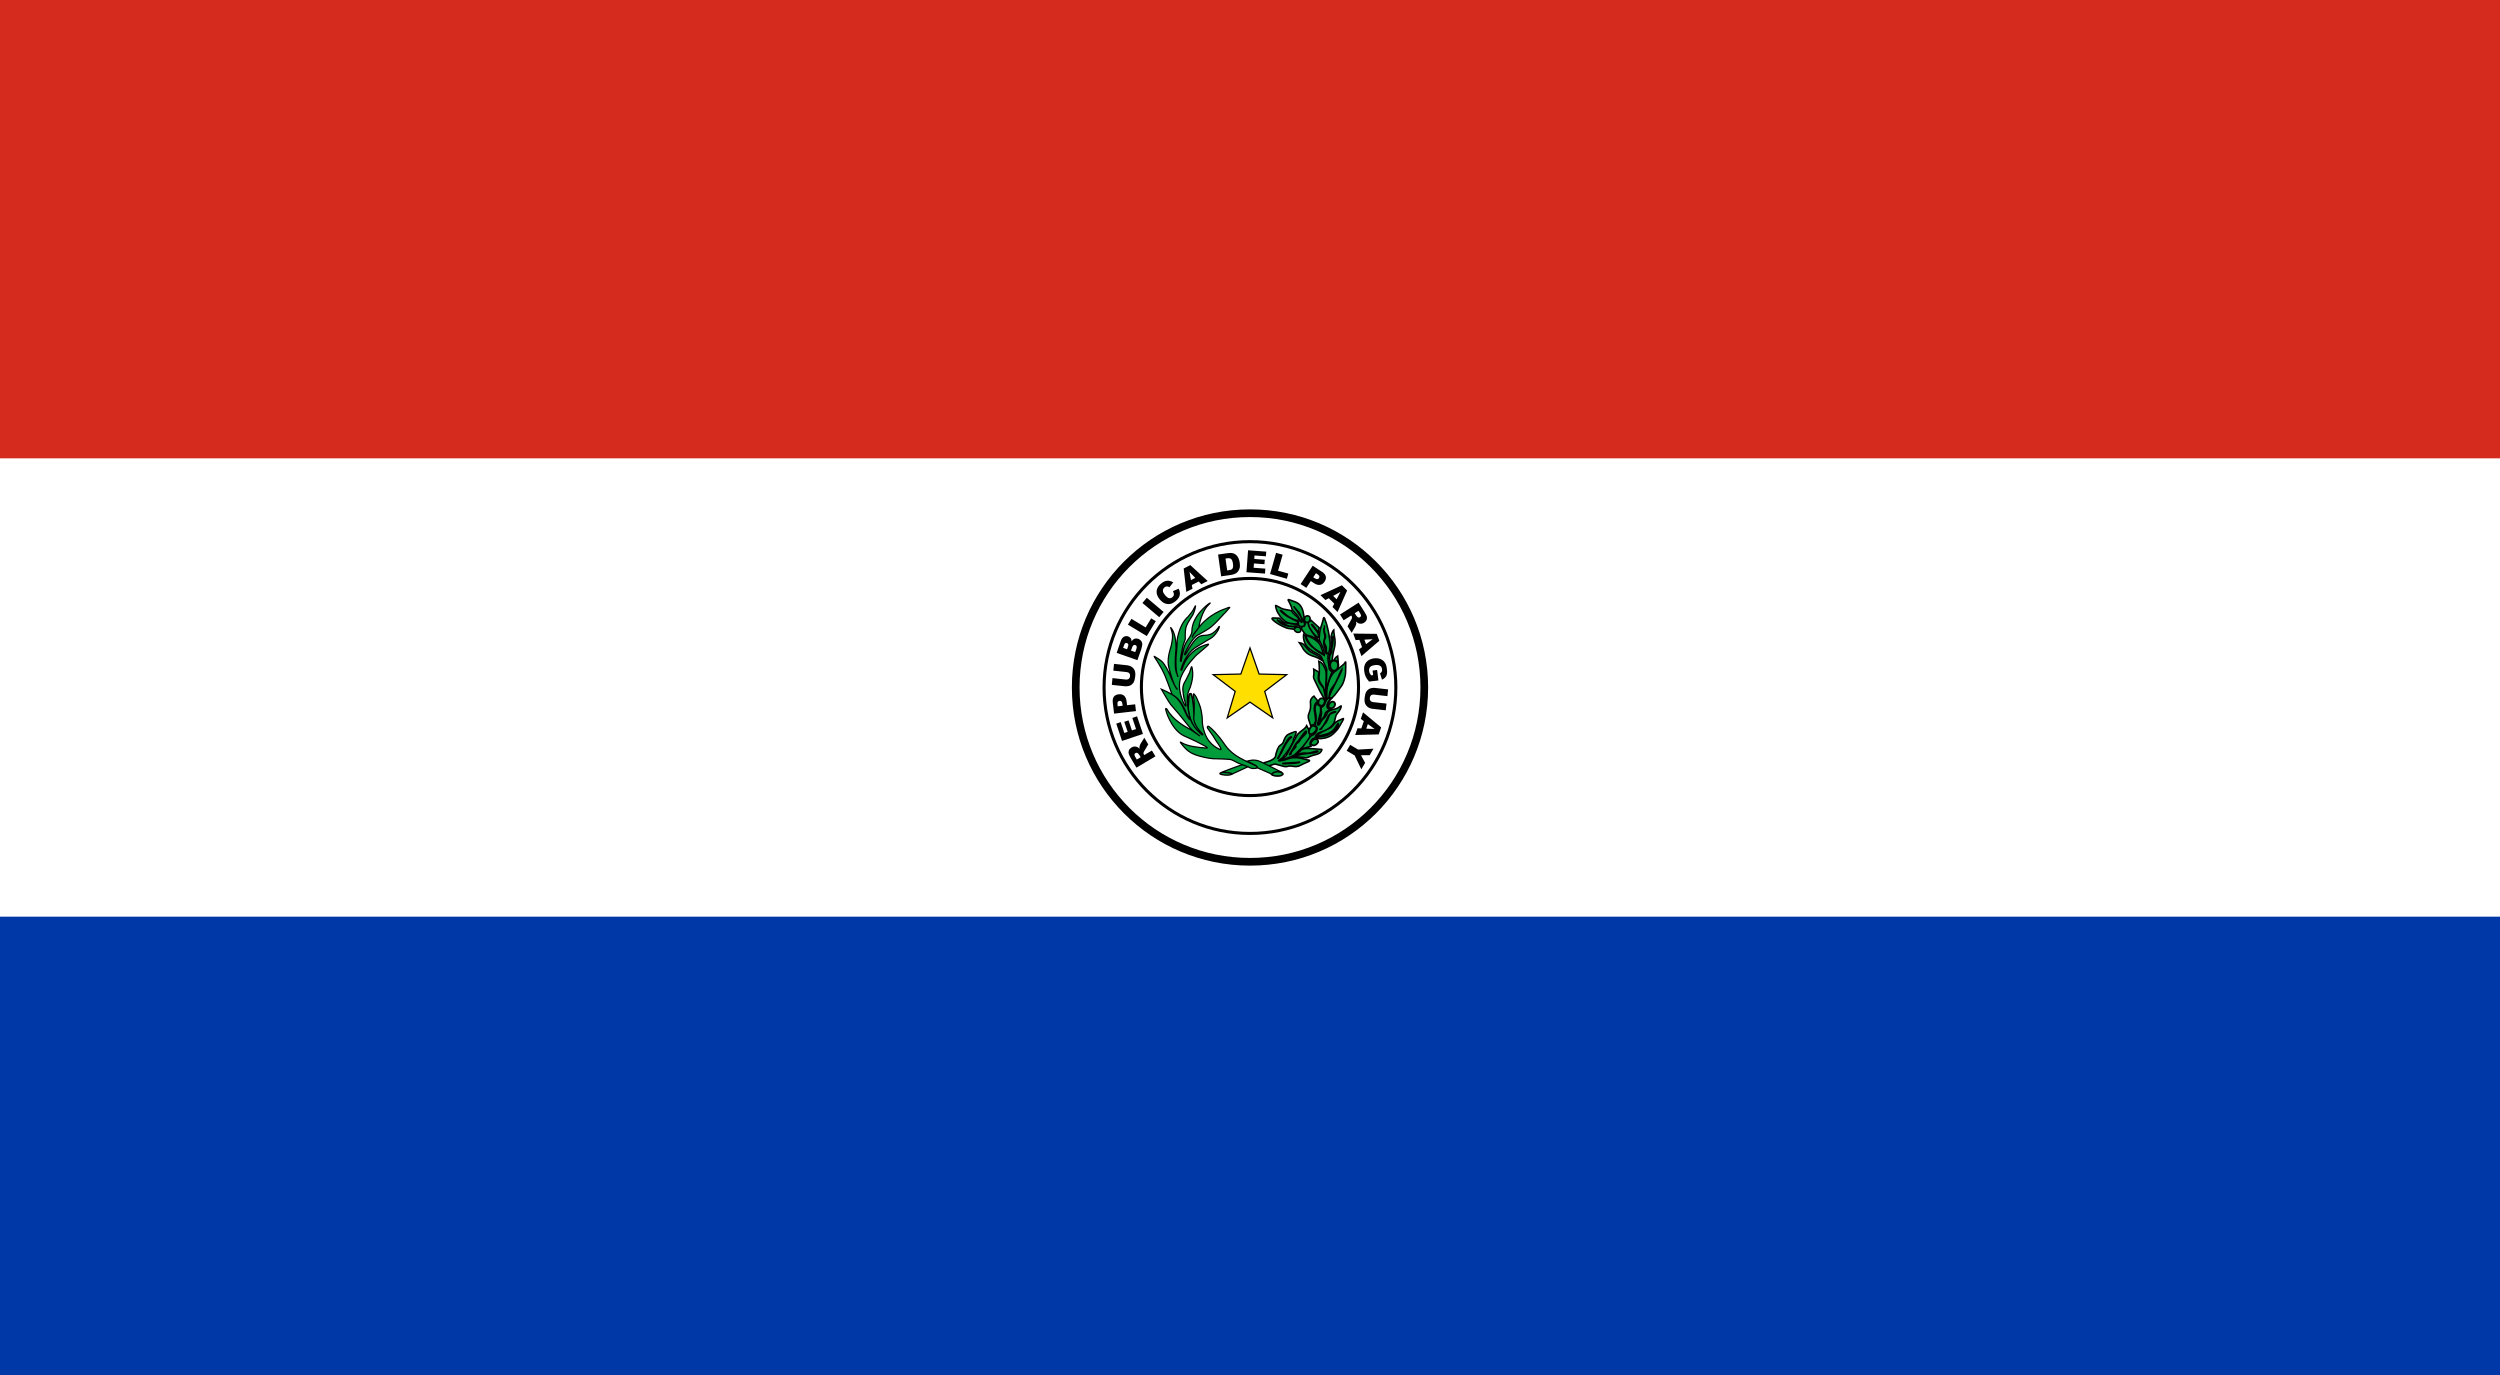
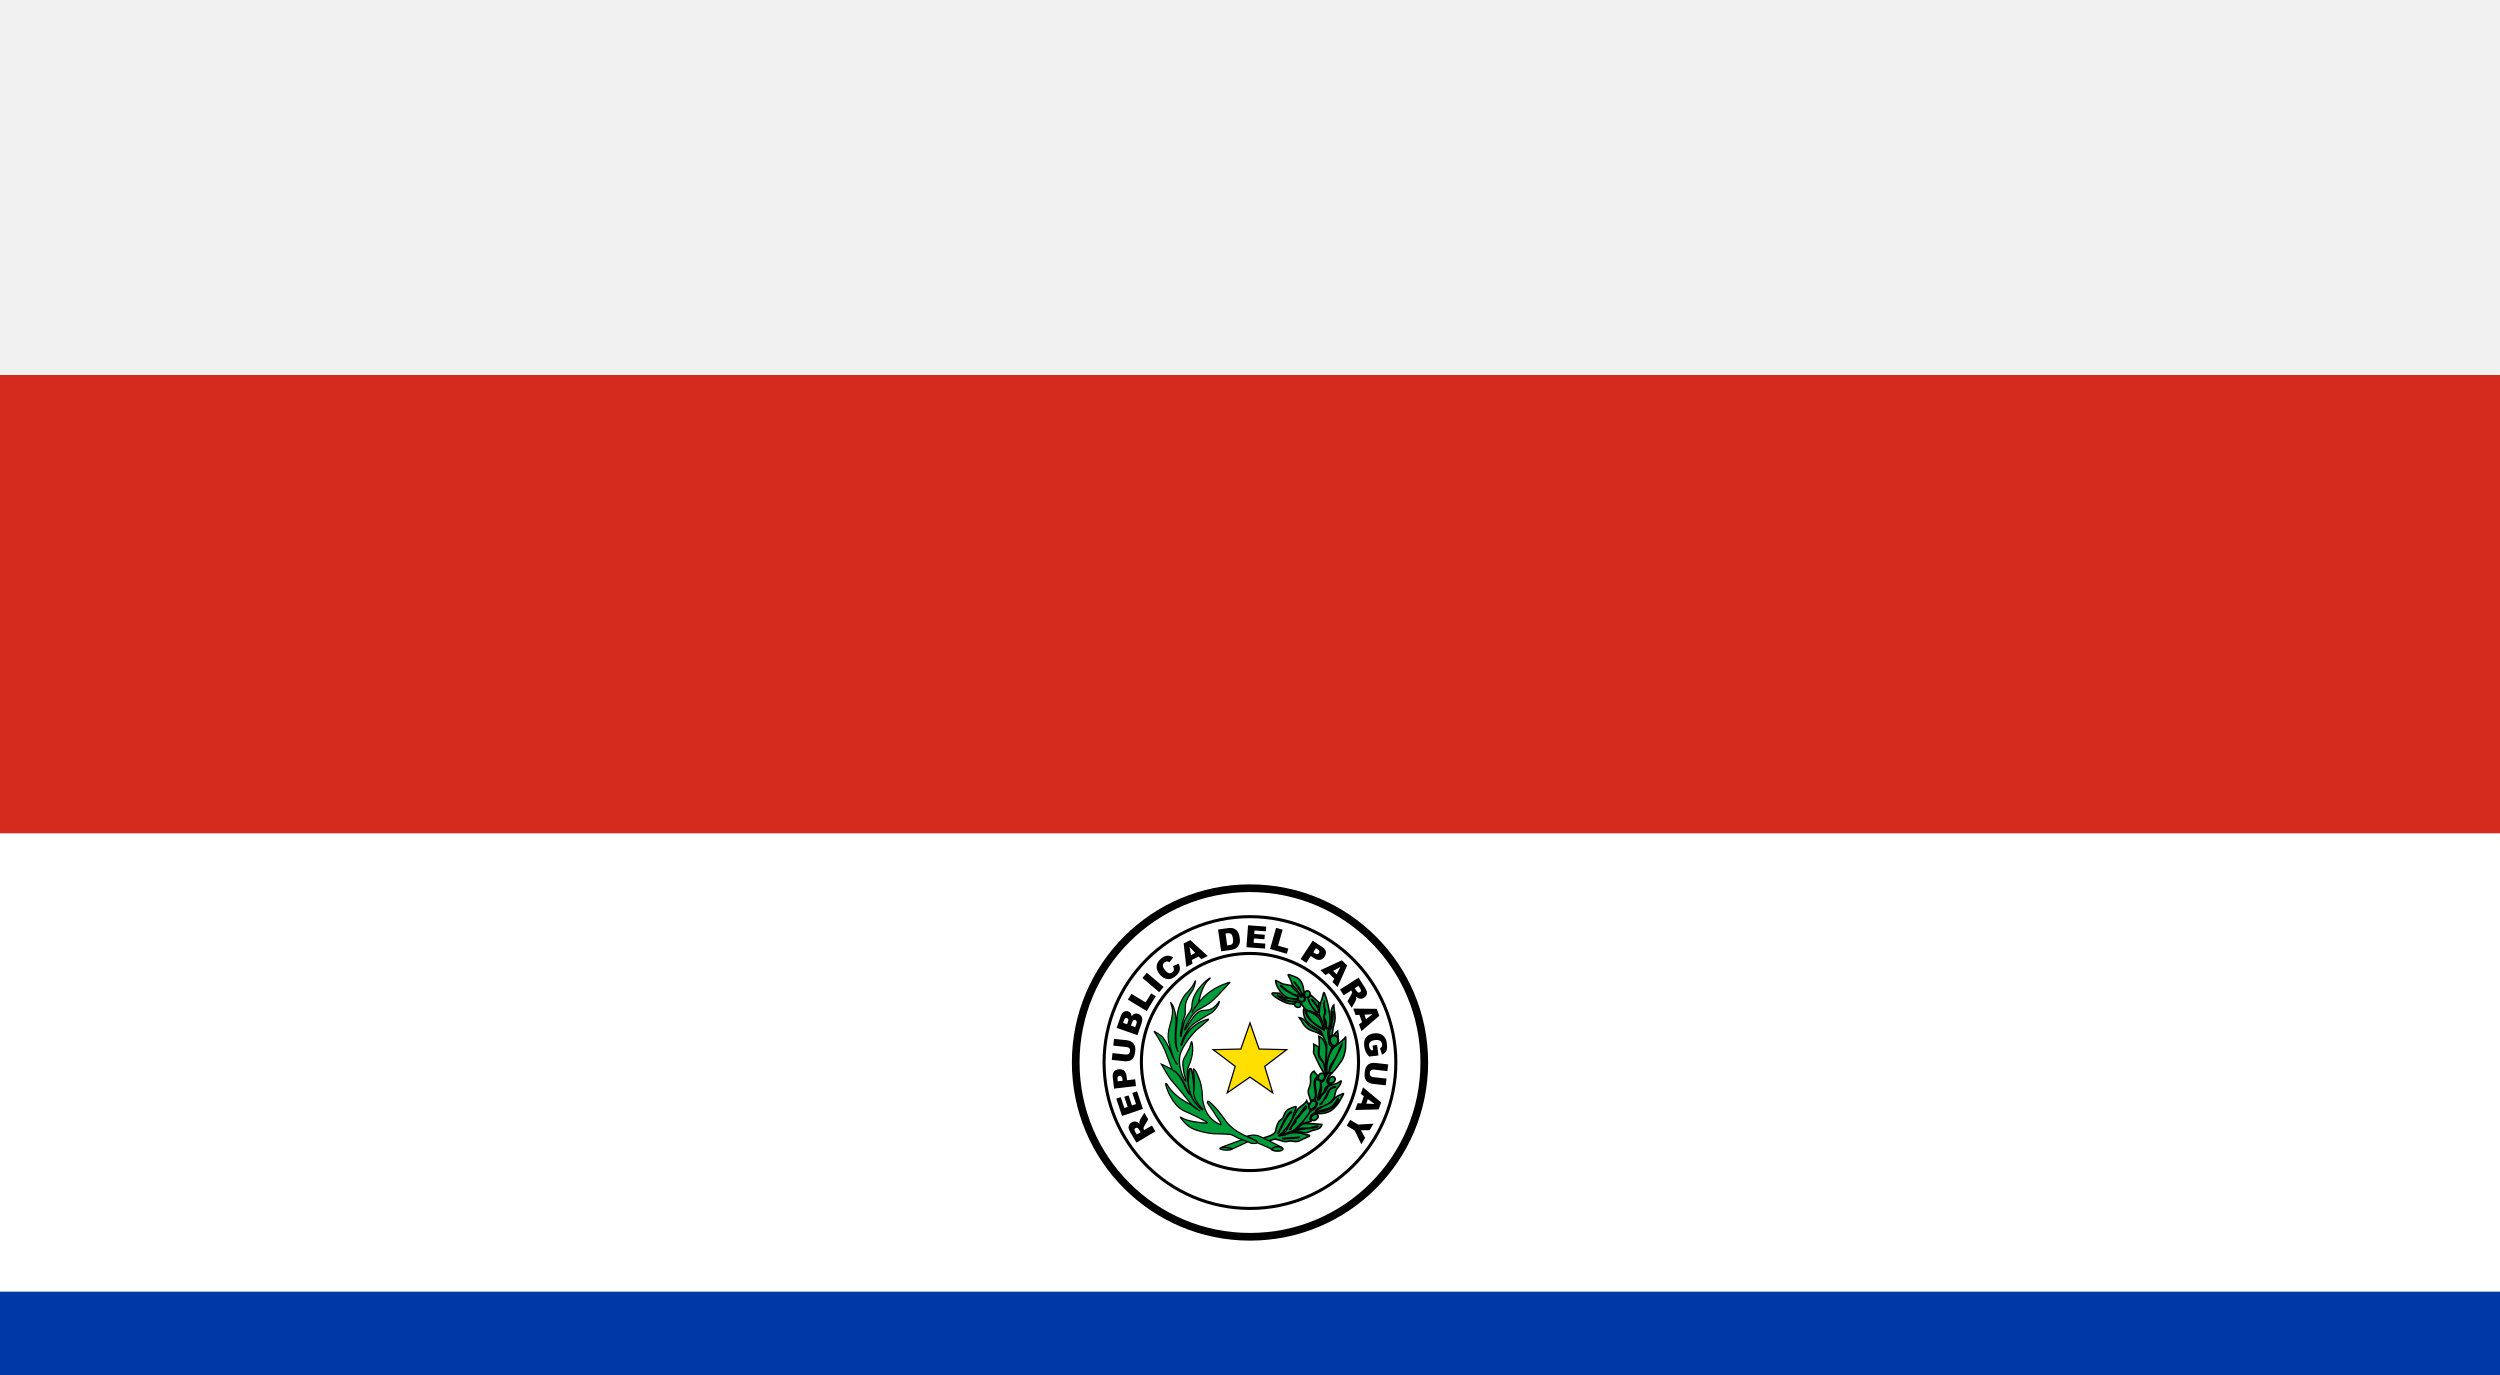
- <svg xmlns="http://www.w3.org/2000/svg" width="1200" height="660">
+ <svg xmlns="http://www.w3.org/2000/svg" height="300" viewbox="0 0 1200 660">
  <path d="M0 0h1200v660H0z" fill="#0038a8" />
  <path d="M0 0h1200v440H0z" fill="#fff" />
  <path d="M0 0h1200v220H0z" fill="#d52b1e" />
  <path d="M683.656 329.978c0 46.218-37.442 83.678-83.658 83.678-46.193 0-83.654-37.46-83.654-83.678 0-46.198 37.462-83.634 83.654-83.634 46.216 0 83.658 37.436 83.658 83.634z" stroke-miterlimit="10" fill="#fff" stroke="#000" stroke-width="3.687" />
  <path d="M640.448 317.02c-2.031-.08-2.043 2.158-2.043 2.158s.07-.662.012.09c-.039.743.333 2.555 1.833 2.703 1.583.139 2.109-1.711 2.122-2.609 0-.356-.116-2.296-1.924-2.34" fill="#009b3a" stroke="#000" stroke-width=".985" />
  <path d="M547.516 363.468l-.717-1.187c-.072-.132-.259-.35-.558-.675a.817.817 0 00-.554-.273.988.988 0 00-.652.132c-.278.17-.46.397-.49.675-.053.283.079.672.393 1.197l.725 1.235zm7.08-.408l-9.1 5.412-2.778-4.668c-.515-.876-.828-1.572-.95-2.122-.143-.559-.075-1.083.156-1.604.23-.526.648-.964 1.23-1.313a3.156 3.156 0 011.48-.457c.51 0 .975.126 1.426.365.278.16.602.408.955.768-.084-.389-.132-.696-.113-.934a6.02 6.02 0 01.221-.73c.123-.34.24-.578.313-.729l1.839-2.928 1.875 3.18-1.875 3.157c-.235.399-.378.706-.397.92-.011.296.054.554.195.807l.156.258 3.687-2.194zm-16.02-7.41l-2.778-8.302 2.142-.72 1.74 5.204 1.606-.54-1.636-4.83 2.058-.671 1.616 4.806 1.97-.637-1.778-5.355 2.273-.774 2.822 8.458zm.296-16.9l-.112-.777c-.073-.648-.23-1.066-.47-1.284a1.133 1.133 0 00-.896-.282 1.3 1.3 0 00-.79.417c-.21.254-.28.672-.192 1.28l.089.934zm-4.116 3.79l-.631-5.394c-.127-1.158.04-2.082.524-2.734.5-.646 1.265-1.035 2.293-1.152 1.059-.132 1.936.096 2.602.657.658.569 1.079 1.517 1.236 2.82l.2 1.776 3.896-.453.382 3.264zm-.367-20.64l.338-3.25 6.282.676a5.523 5.523 0 011.71.482 3.54 3.54 0 011.362 1.074c.363.468.618.915.736 1.397.16.636.205 1.415.102 2.31a11.916 11.916 0 01-.294 1.654c-.132.597-.337 1.09-.593 1.469a3.852 3.852 0 01-1.019 1.03 3.324 3.324 0 01-1.289.55c-.696.142-1.293.17-1.812.112l-6.253-.66.337-3.255 6.416.696c.578.058 1.038-.049 1.395-.342.359-.287.56-.704.628-1.254.06-.58-.059-1.026-.339-1.371-.278-.356-.71-.555-1.293-.623zm10.523-8.892l.564-1.566c.171-.53.22-.94.103-1.236a.98.98 0 00-.642-.578c-.315-.108-.574-.088-.828.068-.264.16-.491.5-.672 1.03l-.558 1.576zm-3.924-1.376l.475-1.329c.16-.486.205-.855.087-1.104-.087-.239-.294-.428-.612-.52a.91.91 0 00-.774.034c-.23.136-.422.427-.578.895l-.496 1.366zm-4.995 1.755l2.01-5.792c.348-.964.843-1.606 1.509-1.97a2.518 2.518 0 012.04-.152c.577.228 1.017.58 1.322 1.095.18.34.294.788.294 1.308.416-.66.896-1.08 1.43-1.26.544-.194 1.137-.184 1.779.04.504.174.926.461 1.26.84.318.4.528.838.632 1.334.048.32.024.748-.089 1.279-.166.744-.264 1.215-.348 1.435l-1.862 5.33zm5.392-13.555l1.71-2.791 6.811 4.128 2.652-4.356 2.22 1.356-4.322 7.145zm6.986-10.406l2.103-2.505 8.07 6.823-2.106 2.505zm14.657-5.686l2.75-1.176c.353.74.554 1.444.582 2.135a4.09 4.09 0 01-.39 1.92c-.315.608-.829 1.197-1.534 1.815-.898.73-1.721 1.206-2.5 1.415-.77.2-1.632.151-2.592-.151-.926-.306-1.808-.972-2.66-1.97-1.108-1.355-1.618-2.684-1.505-3.988.108-1.327.823-2.519 2.126-3.618 1.035-.856 1.995-1.303 2.94-1.376.922-.088 1.902.19 2.886.807l-1.807 2.344c-.275-.18-.504-.3-.7-.34a1.586 1.586 0 00-.878-.01 1.86 1.86 0 00-.804.399c-.574.48-.823 1.074-.74 1.784.049.53.387 1.149.975 1.883.76.9 1.416 1.404 1.956 1.507.568.117 1.092-.043 1.582-.452.476-.408.735-.836.745-1.303.014-.497-.118-1.036-.432-1.625m10.7-6.355l-2.763-2.86.696 3.924zm1.647 1.736l-3.312 1.684.338 1.794-2.975 1.512-1.26-11.23 3.18-1.625 8.346 7.623-3.043 1.556zm12.863-11.025l.813 5.71.795-.117c.68-.084 1.156-.234 1.425-.424.26-.209.437-.476.544-.895.117-.389.117-.996-.004-1.843-.156-1.104-.451-1.843-.863-2.194-.42-.35-1.054-.476-1.896-.35zm-3.557-1.912l4.802-.691c.946-.126 1.715-.117 2.332.059a3.84 3.84 0 011.622.9 4.58 4.58 0 011.059 1.556 7.428 7.428 0 01.548 1.998c.172 1.109.172 2.004-.01 2.641a4.464 4.464 0 01-.833 1.716c-.402.473-.848.828-1.343 1.027a7.334 7.334 0 01-1.896.579l-4.812.677zm14.391-2.05l8.727.647-.162 2.251-5.464-.408-.127 1.678 5.068.374-.183 2.145-5.041-.36-.148 2.063 5.621.417-.176 2.383-8.895-.656zm13.446 1.234l3.142.876-2.172 7.685 4.906 1.386-.716 2.49-8.052-2.28zm17.84 11.732l.676.438c.52.345.96.491 1.28.456a.982.982 0 00.78-.486 1.3 1.3 0 00.2-.895c-.064-.31-.353-.626-.863-.962l-.78-.526zm-.26-5.569l4.544 2.997c.984.646 1.562 1.376 1.74 2.163.19.798 0 1.635-.585 2.501-.567.88-1.303 1.396-2.175 1.546-.882.141-1.848-.131-2.95-.856l-1.494-.992-2.147 3.273-2.74-1.814zm11.472 16.122l1.842-3.525-3.498 1.892zm-1.117 2.101l-2.652-2.606-1.596.876-2.376-2.335 4.884-2.256 5.381-2.487 2.528 2.501-4.596 10.335-2.43-2.412zm9.821 4.587l.745 1.177c.089.118.25.346.583.656a.87.87 0 00.57.249.91.91 0 00.626-.156c.28-.18.436-.403.486-.69.038-.273-.108-.682-.437-1.177l-.755-1.206zm-7.07.627l8.913-5.69 2.926 4.586c.543.846.887 1.542 1.053 2.082a2.58 2.58 0 01-.138 1.605c-.216.535-.612.978-1.17 1.344-.505.32-.99.5-1.49.5-.475.029-.96-.092-1.436-.293a5.476 5.476 0 01-.965-.753c.093.389.152.705.141.924a5.78 5.78 0 01-.186.73 3.863 3.863 0 01-.318.748l-1.725 2.987-2-3.118 1.795-3.2c.24-.428.357-.734.357-.948.01-.288-.035-.56-.225-.804l-.142-.242-3.626 2.31zm12.496 14.24l3.17-2.393-3.963.22zm-1.924 1.416l-1.27-3.497-1.804.126-1.152-3.137 11.3.132 1.221 3.336-8.58 7.354-1.176-3.23zm5.06 11.246l2.176-.287.63 5.04-4.473.54c-.755-.876-1.332-1.66-1.641-2.375-.344-.709-.564-1.57-.69-2.577-.162-1.245-.08-2.286.268-3.123.314-.836.873-1.532 1.656-2.082.79-.52 1.721-.865 2.804-.996 1.142-.15 2.175-.034 3.076.34.903.36 1.628.968 2.192 1.824.435.677.724 1.606.861 2.812.162 1.152.162 2.032.01 2.631a3.163 3.163 0 01-.798 1.56 4.092 4.092 0 01-1.554 1.061l-.95-3.05c.378-.189.656-.431.823-.778.172-.33.216-.749.172-1.206-.118-.72-.412-1.254-.95-1.614-.554-.36-1.369-.473-2.437-.34-1.136.14-1.905.466-2.352.938-.42.496-.577 1.132-.499 1.892.04.36.146.696.284 1.007.152.33.372.666.676 1.085l.996-.137zm6.694 15.856l-.372 3.238-6.252-.705a5.311 5.311 0 01-1.726-.492 3.814 3.814 0 01-1.352-1.074c-.358-.456-.603-.92-.72-1.386-.153-.676-.192-1.435-.09-2.325.07-.506.169-1.065.29-1.663.143-.599.353-1.085.618-1.464a4.14 4.14 0 011.01-1.017c.46-.287.881-.467 1.302-.54.687-.131 1.299-.174 1.814-.096l6.262.714-.372 3.23-6.405-.736c-.583-.062-1.044.04-1.407.327-.352.291-.564.7-.621 1.26-.064.573.044 1.026.327 1.371.276.35.706.56 1.28.647zm-9.732 12.034l3.984.142-3.216-2.345zm-2.363-.12l1.206-3.507-1.476-1.056 1.098-3.156 8.693 7.223-1.196 3.379-11.265.277 1.107-3.239zm5.837 9.734l-1.839 3.127-4.164.014 1.993 3.658-1.827 3.089-3.214-6.66-3.812-2.246 1.675-2.826 3.808 2.262z" />
  <path d="M670.01 330.004c0 38.69-31.352 70.045-70.023 70.045-38.682 0-70.033-31.356-70.033-70.044 0-38.662 31.35-70.012 70.032-70.012 38.672 0 70.023 31.35 70.023 70.01z" stroke-miterlimit="10" fill="none" stroke="#000" stroke-width="1.475" />
  <path d="M652.093 329.754c0 28.799-23.323 52.124-52.107 52.124-28.785 0-52.118-23.325-52.118-52.124 0-28.77 23.333-52.102 52.116-52.102 28.786 0 52.11 23.332 52.11 52.102z" stroke-miterlimit="10" fill="none" stroke="#000" stroke-width="1.475" />
  <path d="M599.99 311.012l4.377 12.53 13.244.296-10.554 8.026 3.837 12.698-10.904-7.548-10.908 7.548 3.818-12.698-10.57-8.026 13.27-.296z" fill="#fedf00" stroke="#000" stroke-width=".602" />
  <path d="M624.052 365.729c-.442.37-2.22.569-2.69.648-.476.062-2.343.081-3.133.11-.435.03-1.273.151-1.709.151-3.828-.436 6.219-.375 7.532-.91m-10.031-2.96c.25-.448 1.505-3.24 1.956-4.033.46-.779 1.499-2.856 2.12-3.72.32-.468 1.569-1.824 1.867-1.217-2.175 1.88-3.89 5.163-4.804 7.37-.118.238-.833 1.467-1.097 1.789-.256.315-.151.912-.552.96-.423.053-.127.13-.127.13s.362-.808.637-1.28zm14.431 2.135s-1.73-.259-2.803-.638c-1.068-.36-2.862-.636-4.391-.598-1.514.02-2.9.477-4.135.948-1.23.457-2.823.496-2.823.496s-.902.141-.48-.067c.401-.2 1.798-1.29 1.798-1.29l.902-1.235c.26-.072 4.836-6.077 4.338-7.689.701-1.186 1.522-3.303 1.214-3.672-.147-.15-3.563 1.084-4.312 1.764-.868.75-1.48 2.312-1.74 3.212-.254.894-1.568 1.633-1.568 1.633-1.068.768-1.842 3.2-2.205 5.19-.367 1.964-5.208 3.053-5.208 3.053s-1.343.501-.151.88c.205.058.737.957 1.164.971.592.069 3.598-1.218 4.063-1.116a35.664 35.664 0 013.028.828c1.147.389 2.093.588 2.895.292.814-.293 1.976-.18 2.848-.01.858.185 1.818.107 2.371-.064.593-.18 2.152-1.046 2.152-1.046s1.686-.73 2.66-1.187c.976-.456.383-.656.383-.656" fill="#009b3a" stroke="#000" stroke-width=".754" />
  <path d="M615.299 370.745s-6.665-3.487-7.023-3.57c-.21-.029-3.024-1.58-4.311-1.98-.931-.301-2.215-.38-2.676-.35-1.097.077-2.889.561-2.889.561l1.656.677s1.554.763 2.314 1.172c1.087.574 1.136 1.273 1.136 1.273l6.035 2.655 1.224.88s1.114-1.537 4.534-1.318" fill="#009b3a" stroke="#000" stroke-width=".602" />
  <path d="M622.002 356.903c2.096-1.87 3.121-4.528 4.846-6 .28.2.28.534-.062 1.123-.326.58-.76.78-.95 1.082-.352.472-1.402 1.344-1.686 1.868-.252.496-.578 1.19-1.493 1.718-.91.544-.624 1.409-.7 1.772-.073.4-1.475 1.404-2.152 2.645-.129 1.294-.187.751-.972 1.211 1.428-2.153 2.179-3.54 3.169-5.42m-4.711 5.917c-.135.283-4.269 2.63-2.976 2.282 1.285-.338 5.105-1.717 6.19-2.2 1.327-.579 2.123-1.795 3.12-2.783 1.017-1.01 4.163-4.017 4.707-5.176.532-1.194 1.016-2.854-1.117-6.582 0 0-.331.713-1.126 1.41-.786.713-1.958 1.502-1.958 1.502l-1.368 1.293s-4.831 8.875-5.472 10.255" fill="#009b3a" stroke="#000" stroke-width=".794" />
  <path d="M634.086 359.696s-2.646-.237-2.876-.237c-.25 0-1.7-.2-3.808-.2-2.088 0-2.872.724-3.42 1.307-.593.653-2.24 2.16-2.24 2.16l.888-.078c2.116-1.648 3.763-1.044 4.42-1.092.686-.024 1.511.044 3.63-.706 2.15-.754 2.024-.048 1.788.024a11.158 11.158 0 01-3.192.644c-1.596.088-2.997.397-3.624.397-.632 0-5.29 1.275-5.29 1.275s5.04.295 5.584.475c.54.22 1.388.117 2.088-.219 1.931-.89 2.804-1.06 3.597-1.24.799-.155 1.75-.695 1.75-.695s.51-.322.98-1.176c.485-.876-.276-.639-.276-.639m2.474-13.81c.318-.789 1.113-2.642 1.956-3.371.514-.448 1.4-.657 1.871-.856.2-.068 1.648-.138-.16.359-.75.2-1.764.643-2.214 1.398-.632 1.754-1.184 3.283-2.358 4.404-.862.905-1.408 2.083-1.408 2.083l-.924.32c1.694-1.037 2.43-2.961 3.237-4.337zm8.193-.988c-.965.322-1.304.588-1.304.588-2.16.648-3.044 2.004-3.99 3.108-.48.578-1.156 1.01-3.435 1.987-2.082.895-3.693 2.278-3.732 2.278 0 0-.66.135-.534.456.049.152.612.03.612.03s4.29-.612 6.078-1.7c1.142-.716 1.788-1.237 2.87-2.91.485-.739 1.029-2.13 1.054-1.235.084 2.373-3.603 4.674-5.208 5.384-.86.365-2.005.516-3.504.763-1.481.273-2.382.191-2.274-.135.151-.472.324-.57.715-1.036.706-.841 2.41-1.139 3.665-1.728 1.485-.665 2.892-1.644 3.597-2.48.72-.845.97-1.157 1.166-1.871.55-1.869.578-2.904 1.093-3.571 1.812-2.232 2.077-2.952 2.166-3.948.019-.23-.941.529-1.44.806-.976.578-1.338.578-3.337 1.1-2.03.506-1.985 1.814-2.3 2.432-.092.247-.915 1.274-1.308 1.464-.392.199-1.357 1.594-1.714 2.412-.264.597-.736 1.026-1.113.978-.396-.074.76-4.397 1.014-5.112.275-.71.329-2.097.329-2.564 0-.447.016-1.624-.768-1.756-.78-.132-.816-1.209-.816-1.209-1.876 1.625-.828 4.488-.626 6.185.201 1.682-.387 4.795-.387 4.795 1.812.774.387 2.976-.176 3.688-.593.723-1.716.855-2.22 1.493-.534.656-4.331 5.943-4.331 5.943l4.723-1.338s.44.078-.265-.456c-.715-.512.23-2.496.838-2.982 1.161-.91 2.73-.248 2.73-.248s2.19.336 4.875-.73c2.244-.885 3.209-2.32 4.272-3.4.579-.587 1.637-2.539 2.304-3.695.402-.668 1.122-1.937.68-1.786" fill="#009b3a" stroke="#000" stroke-width=".754" />
  <path d="M631.36 357.595c.36-.146.414-.211 1.075-.932.65-.72.077-1.936-.929-1.887-.492.033-1.015-.081-1.982 1.22-.934 1.302.447 1.778.972 1.832.224.012.52-.086.864-.233" fill="#009b3a" stroke="#000" stroke-width=".84" />
  <path d="M628.918 349.363c-.626 1.047-.96 2.249-.468 2.62.11.061.546.444.914.444.362 0 1.39-.493 1.975-1.397.587-.876 1.067-1.838-.133-2.436-1.088-.539-1.836-.035-2.288.768" fill="#009b3a" stroke="#000" stroke-width=".858" />
  <path d="M632.491 336.58s.099-.161-.313-.588c-.652-.668-1.468-1.857-1.468-1.857-1.298.71-1.73 2.145-1.73 2.715 0 .592.22 1.881.02 3.195-.07.447-.142.958-.784 2.583-.657 1.604.093 3.078.24 3.598.112.516.648 2.12.648 2.12s.508-.326.68-.364c.2-.054.892-.024.892-.024s.782-1.414.81-2.2c.015-.58-.077-1.562-.352-3.07-.382-2.194-.358-2.82-.098-4.047.26-1.245 1.455-2.063 1.455-2.063" fill="#009b3a" stroke="#000" stroke-width=".754" />
  <path d="M634.428 338.77s.737-.176 1.108-.844c.468-.806.345-1.662.345-1.662-1.142-2.213-2.676-.427-2.676-.427-1.374 2.81 1.222 2.934 1.222 2.934" fill="#009b3a" stroke="#000" stroke-width=".828" />
  <path d="M638.315 334.714c-1.704.088-2.542 3.15-2.542 3.15s-.276.757-1.184 1.342c-.966.597-.396 1.455-.396 2.98 0 1.524-1.063 4.22-1.063 4.22l-.396.914s.037.686.658-.56c1.056-2.096 2.214-1.587 2.65-3.843.276-1.678 3.054-2.212 3.054-2.212l-.781-.146c-2.887-1.353.167-4.727.66-5.325.524-.596 1.023-.596-.66-.52" fill="#009b3a" stroke="#000" stroke-width=".984" />
  <path d="M637.829 338.346c-.78 1.673 1.44 1.754 1.952 1.462.207-.12.676-.677.676-.677.9-1.294.077-2.17-.393-2.295-.452-.15-1.417-.265-2.235 1.51" fill="#009b3a" stroke="#000" stroke-width=".838" />
  <path d="M633.612 331.854c.583 1.085 2.21 4.104 2.592 3.916.24-.117.05-.735.05-.735s-.049-.817-.314-1.805c-.26-.996-.197-2.271-.716-3.088-.504-.816-1.714-1.785-2.19-3.074-.47-1.293-.101-3.74-.062-4.041.048-.282.191-.097-.06-.389-.254-.317-2.31-1.411-2.31-1.411s.12.798.07 2.243c-.02.35-.118.758-.172 1.366-.048.579.3 1.308 1.143 2.972.979 1.926 1.45 3.108 1.969 4.046m12.336-14.363s-.593.988-.804 1.206c-.22.22-3.571 3.099-3.762 3.22-.162.127-1.912.686-3.504 4.99-1.597 4.29-.906 8.302-.906 8.302l.774-.096.132-.42s.26-1.424.46-2.504c.222-1.065 1.416-2.554 2.209-3.653.756-1.075 1.365-2.62 1.365-2.62.898-1.81 1.33-3.428 2.22-4.69.035 1.503-5.677 10.742-6.289 13.886l1.692-.258c1.351-1.235 3.12-3.828 4.317-5.5 1.204-1.678 1.716-4.3 1.935-5.462.21-1.148.162-6.4.162-6.4" fill="#009b3a" stroke="#000" stroke-width=".754" />
  <path d="M634.56 318.442c-.863-.798-1.534-1.037-1.534-1.037s.206 1.566.206 2.52c0 .957.084 2.563.034 3.42-.034.854-.46 2.27.147 3.656.623 1.367 1.323 2.063 1.818 2.923.451.842 1.277 5.217 1.277 5.217s-.302-5.916-.042-7.59c.24-1.644.319-4.207-.048-5.491-.383-1.29-1.016-2.801-1.858-3.618m3.943-5.776c.26-.506.868-1.552 1.122-3.143.093-.675.156-1.77.132-2.528-.019-.507-.22-1.386 0-1.445.196-.048.033.274.144 1.024.054.267-.13 1.008-.164 1.956-.045.758-.075 1.392-.413 2.418-.294.904-.028 1.908-.209 2.19-.195.286-.715 1.371-.715 1.371s-.318.876-.264 1.673c.029.816.078 1.698.078 1.698s.377-.7 1.22-.817c0 0 .191-1.368.191-1.795 0-.429.549-3.23.828-4.086.382-1.254.652-3.438.045-5.973-.168-.685-.29-2.83-.29-2.83s-.808.647-1.288 3.093c-.148.744.166 2.738.043 4.864-.048 1.172-1.173 5.923-1.325 6.22" fill="#009b3a" stroke="#000" stroke-width=".754" />
  <path d="M638.503 312.666c-.04.072-.054.102-.054.102s.034-.03.054-.102" fill="#009b3a" stroke="#000" stroke-width=".754" />
  <path d="M635.317 300.335c.432 0 .432.467.343.836-.068.38-.058 1.085-.058 1.23 0 .166.18 1.173.324 1.698.156.54.426.71.308 1.794-.08.682-.78 1.483-.534 2.641.132.609.568 1.246.784 1.77.18.365.082 1.257.132 1.986.019.71.411 1.19.411 1.19s-.485.906-.647-.227c-.176-1.3-.235-1.878-.484-2.466-.407-.964-.78-2.697-.148-4.033.108-.258.192-.738.192-1.308 0-.579-.356-1.568-.425-2.18-.06-.487-.02-1.513-.02-1.884m-2.265 5.44c.102.734.338 1.152 1.166 2.748.255.526.834 1.868.921 2.296.103.428.192.944.192 1.075 0 .141.093 1.148.093 1.148v.418s-2.294-1.337-3.298-2.052c-1-.72-2.136-1.708-2.862-2.305-.823-.677-2.784-3.002-2.808-4.864l-.901-.817s-.687 4.139 2.557 6.818c.936.768 1.956 1.615 4.136 2.602 2.186 1.008 1.899 1.909 2.81 3.845.897 1.945 1.459 3.064 1.572 3.614.078.588-.249 8.857-.249 8.857l.078.75s1.998-7.66 2.958-8.515c0 0-1.905-.293-1.754-3.288l-.334-1.975s-.381-2.374.334-3.847c0 0 .848-2.7.559-5.034-.181-1.396-.246-1.814-.416-3.152-.26-2.082-1.094-5.058-1.187-5.418-.285-1.045-.382-1.206-.715-2.032-.099-.292-.285-1.256-.593-1.27-.177-.01-.447 1.24-.447 1.24s-.4 1.362-.484 1.731c-.26 1.1-.868 2.023-1.146 4.494-.05.448-.099 1.654-.153 1.815-.029.136-.087.846-.029 1.118" fill="#009b3a" stroke="#000" stroke-width=".754" />
  <path d="M634.933 317.273s-.333-.74-.672-1.119c-.68-.802-1.596-1.483-4.203-2.757-2.597-1.294-3.284-3.42-4.607-4.295-.607-.419-1.783-.618-1.783-.618s1.156 1.591 1.43 2.14c.353.7.437 1.177 1.867 2.51 1.421 1.338 3.156 1.805 4.273 2.136 1.578.49 3.695 2.004 3.695 2.004m-8.185-12.292c.07.21.74 2.496 2.146 4.272 2.15 2.718 6.291 4.66 6.291 4.66-.387-1.692-1.062-3.648-1.596-4.514-1.883-3.04-6.855-4.53-6.855-4.53s-.088-.116.014.112m5.936 1.282c1.114-2.44-2.212-4.77-3.15-6.47.347-.276.759.448 1.14.93.545.724 2.079 2.82 2.079 2.82l.475-2.232-3.961-3.604c-.048.524-1.272.955-1.272.955-.593 3.336 4.69 7.6 4.69 7.6" fill="#009b3a" stroke="#000" stroke-width=".754" />
  <path d="M625.787 300.61c-.955.428-1.294.428-1.294.428l.533 1.414.31.384s1.244 1.8 1.969 2.024c.303.112 1.436.31 2.573.797 1.43.608 3.765 2.65 3.765 2.65s-3.884-4.38-5.373-7.664l-.502-1.892-1.408.093s.387 1.329-.573 1.767" fill="#009b3a" stroke="#000" stroke-width=".754" />
  <path d="M611.251 297.809a13.879 13.879 0 002.112 1.566c.857.516 3.327 1.969 5.175 2.32.432.068 2.752.36 2.752.36.093-1.017 1.196-1.105 1.196-1.105l-3.287-.36c-2.651-.196-4.668-1.304-6.238-3.078 2.106 1.277 5.134 3.288 7.588 3.18 10.075-.99-3.036-1.24-4.173-1.969-1.206-.744-2.234-1.98-2.234-1.98l-2.954-.132s-1.452-.091.063 1.198" fill="#009b3a" stroke="#000" stroke-width=".754" />
  <path d="M623.113 303.546c.652-.048 1.108-.17 1.255-.884.132-.798-.171-1.377-1.132-1.587-.534-.132-1.47-.16-1.852.789-.416.972 1.097 1.596 1.097 1.596s.289.126.632.086m1.13-5.776c-.853 0-1.142.696-.96 2.052.225 1.368 2.317.77 2.317.77l.387-.2s.285-.22.127-1.308c-.147-1.114-1.014-1.314-1.872-1.314m3.426.96h-.033c-.016.01.033 0 .033 0" fill="#009b3a" stroke="#000" stroke-width=".754" />
  <path d="M627.636 298.73c.024-.01.083-.04.304-.102.435-.165.876-1.212.876-1.212.22-1.414-.792-1.764-.792-1.764-1.707-.34-1.751 1.157-1.751 1.157-.47 1.95 1.112 1.931 1.362 1.92m-7.595-6.697c.095.648 1.015 1.586 1.158 1.747.166.145 1.343 1.372 1.74 1.92.396.551 1.716 3.043 1.716 3.043s.23-.038.328-.228c.23-.388-.884-3.408-.996-3.616-.408-.917-1.074-1.601-1.745-2.316-.156-.101-.706-.807-1.308-1.565 1.193 1.526 4.25 5.865 5.151 7.794 0 0-.109-2.056-.222-3.16-.381-3.22-1.22-4.217-1.489-4.683-.475-.87-1.68-1.716-2.544-2.014-.861-.312-1.881-.74-2.973-1.09-1.128-.344-.26.672.156 1.548.52 1.036.936 1.965 1.03 2.621" fill="#009b3a" stroke="#000" stroke-width=".754" />
  <path d="M615.835 297.329c1.113.943 1.612 1.6 3.92 1.94 2.327.365 2.523.21 2.523.21s1.207-.583.594-1.094c-3.42-1.504-6.658-3.294-8.302-5.307 0 0 .285-.277 1.47.91.687.696 1.148 1.045 1.569 1.372 1.244.87 1.783 1.118 3.024 1.794.66.36 2.312.748 2.312.748s.235-.5.445-.559c.202-.048-.127-.833-1.563-1.995a11.453 11.453 0 01-2.097-2.277s-1.7-.372-3.542-.679c-1.373-.218-3.955-2.222-3.91-1.678.047.56.387 2.296 1.083 3.4.7 1.109 1.367 2.243 2.474 3.216" fill="#009b3a" stroke="#000" stroke-width=".754" />
  <path d="M596.61 366.914c-1.008.297-8.572 3.137-8.572 3.137l-2.112.846c2.916-.656 5.15.813 5.15.813l8.425-3.9s-.024-.128-.234-.279c-.221-.15-1.637-.924-2.657-.617" fill="#009b3a" stroke="#000" stroke-width=".602" />
  <path d="M585.607 371.153c-.056.048-.113.248.034.312.42.233.307.325 2.216.554 1.925.209 3.18-.156 3.509-.52.386-.423-4.769-1.211-5.76-.346" fill="#009b3a" stroke="#000" stroke-width=".644" />
  <path d="M573.504 343.944l-.35-2.364s-.44-6.392-1.166-7.674c-.139-.284-.076-.948-.537-.959-.882-.066-.882 2.013-.989 3.897-1.434 9.5 6.143 16.754 6.143 16.754z" fill="#009b3a" stroke="#000" stroke-width=".836" />
  <path d="M611 372.092s-.795-.177-.292-.798c.482-.59 1.915-.906 2.202-.906.282-.012 1.086.058 1.684.225.604.149 1.438.681 1.194 1.067-.255.367-1.071.825-2.187.825-.957 0-1.447-.024-1.869-.144-.408-.155-.733-.269-.733-.269" fill="#009b3a" stroke="#000" stroke-width=".77" />
  <path d="M602.785 367.572s-2.601-1.196-5.066-2.402c-3.25-1.587-7.155-3.79-9.874-7.832-3.405-5.004-6.366-7.684-7.081-8.223-.736-.54-.842-.74-1.112-.36-.245.33-.074.617.132.967.7 1.139 2.421 3.278 3.038 4.427 1.063 2.052 3.264 4.293 3.244 5.622 0 .185-.642-.132-.642-.132s-5.15-1.764-7.236-8.004c-1.52-4.524-.874-5.853-1.227-8.113-.602-4.018-.725-4.344-2.714-8.848-.054-.112-1.216-1.994-1.372-1.576-.216.54.196 2.554.196 2.554l.211 2.32s-.168 5.15-.168 5.462c0 .312-1.297 3.526 4.214 8.93 0 0 .084.918-.656.11-.524-.578-4.469-3.608-5.669-8.592-1.236-4.986-1.416-9.976-.48-12.048.847-1.872 2.548-6.45 1.823-10.448-.084-.417-.202-1.644-.466-1.322-.112.156-.608 2.18-.907 2.88-.416.958-1.063 1.9-1.263 2.562-.388 1.123-2.289 2.86-1.917 6.055.421 3.672.661 4.246 1.103 5.555.151.476.52 1.692.28 1.814-.221.117-1-1.454-1-1.454s-3.49-6.858-1.338-12.422c2.176-5.54 7.634-10.793 7.634-10.793s4.434-3.677 5.337-4.533c.353-.33.269-.578.151-.54-1.102.278-9.634 2.043-12.632 12.208 0 0-.156.428-.377.322-.275-.123 0-.6 0-.6s1.877-7.206 7.143-10.475c5.748-3.585 5.073-3.06 6.974-4.188 1.196-.744 2.278-1.74 3.616-3.954.137-.247.68-1.536.608-1.756-.06-.218-.318.083-.44.448 0 0-1.628 2.514-4.064 3.36-2.444.847-4.43-.36-6.884 2.354-2.46 2.729-4.415 6.508-4.415 6.508s-.642.978-.784.948c-.27-.082.132-1.04.132-1.04s3.283-6.965 5.92-8.38c2.64-1.426 4.992-2.793 6.492-3.95 1.824-1.43 4.964-4.931 6.096-6.137.24-.258 1.926-1.966 2.298-2.52.225-.302.76-.74.672-.816-.24-.18-1.839.588-1.839.588s-8.695 2.396-14.104 10.567c-.25.379-.845 1.15-1.164 1.476-.578.599-.867 1.597-.867 1.597-.353-.292 3.058-4.555 3.058-4.555l.597-2.758s1.01-4.143 3.132-7.068c.21-.266 1.464-1.531 1.676-1.794.42-.456-.8.4-.584.209 0 0-8.11 5.822-8.11 13.157 0 1.317-.818 2.52-1.95 4.158-1.323 1.902-1.764 3.07-2.337 5.9a231.492 231.492 0 01-.745 3.564s.078 1.047-.26.969c-.353-.078-.23-.944-.23-.944s.828-5.467 1.416-7.15c.573-1.634.95-2.747.95-2.747s-.338-4.11.574-6.363c.774-1.964 2.734-4.551 3.038-5.198.132-.282 1.039-2.125 1.293-4.226.035-.282-.186-.048-.553.772-.892 2.01-1.637 2.535-3.102 4.426 0 0-3.758 2.724-5.12 10.826 0 0-.045 3.02-.504 7.754-.334 3.468-.05 6.716.342 8.672.25 1.196.726 1.206.432 1.351-.183.093.116.016-.31-.888-.52-1.085-.918-2.754-.918-5.06 0-4.227.367-7.62.367-7.62s.276-6.83-2.556-9.909c-.137-.16.496 1.382.78 2.919.348 1.907-.284 4.553-.47 5.583-.181 1.036-2.069 5.55-1.402 9.786 0 0 1.596 7.184 3.655 10.666 0 0 1.28 1.5.148.094-1.122-1.406-3.426-6.996-3.626-7.472-.177-.457-1.828-3.936-3.382-5.35-.804-.75-3.013-2.076-3.013-2.076s-1.2-.915-.29.3c.72.96 1.687 2.68 2.146 3.43a40.243 40.243 0 012.549 4.823c.74 1.626 2.46 6.407 2.46 6.407l1.1 3.032s1.845 1.024 2.85 2.142c.822.905 2.528 2.982 3.944 6.678.637 1.635 1.908 3.132 1.908 3.132s-.27.519-1.402-1.44c-1.116-1.986-2.21-5.71-4.9-8.607-2.044-2.224-7.543-4.465-7.543-4.465s3.533 6.157 4.41 7.256c1.485 1.76 3.631 4.231 4.185 4.884.573.666 3.896 4.77 4.386 5.428.774 1.026 1.284 1.478 1.69 1.896.876.933 3.473 2.636 3.675 2.904.038.272.09.048-.13-.113-1.152-.687-2.527-1.771-3.948-2.695-1.416-.939-6.884-3.273-10.568-8.35-.873-1.502-1.289-2.1-1.583-1.945-.451.239 2.48 9.936 8.507 13.02 0 0 6.649 2.957 8.124 3.847.809.486 2.44 1.206 3.195 1.814.431.356-.392.336-.446.326-3.533-.276-8.604-.744-11.717-2.55 0 0-1.337-.938-.24.381.873 1.02 2.529 3.535 5.724 4.951 3.2 1.404 7.85 2.223 9.551 2.31 1.67.093 7.628.122 8.77.492 1.117.378 3.019 1.596 4.107 1.947.989.32 3.973 1.464 3.973 1.464s.898.492 1.378.666c.539.215 2.774.195 2.932-.223.15-.375-.639-.946-.639-.946" fill="#009b3a" stroke="#000" stroke-width=".602" />
  <path d="M641.423 317.075c.675.247.974 2.251.974 2.251s-.059-1.147-.059-1.712c0-.57-.278-2.704-.278-2.704l-.599.428c-.715.57-1.112 1.576-1.112 1.576s.411-.068 1.074.16" fill="#009b3a" stroke="#000" stroke-width=".754" />
</svg>
